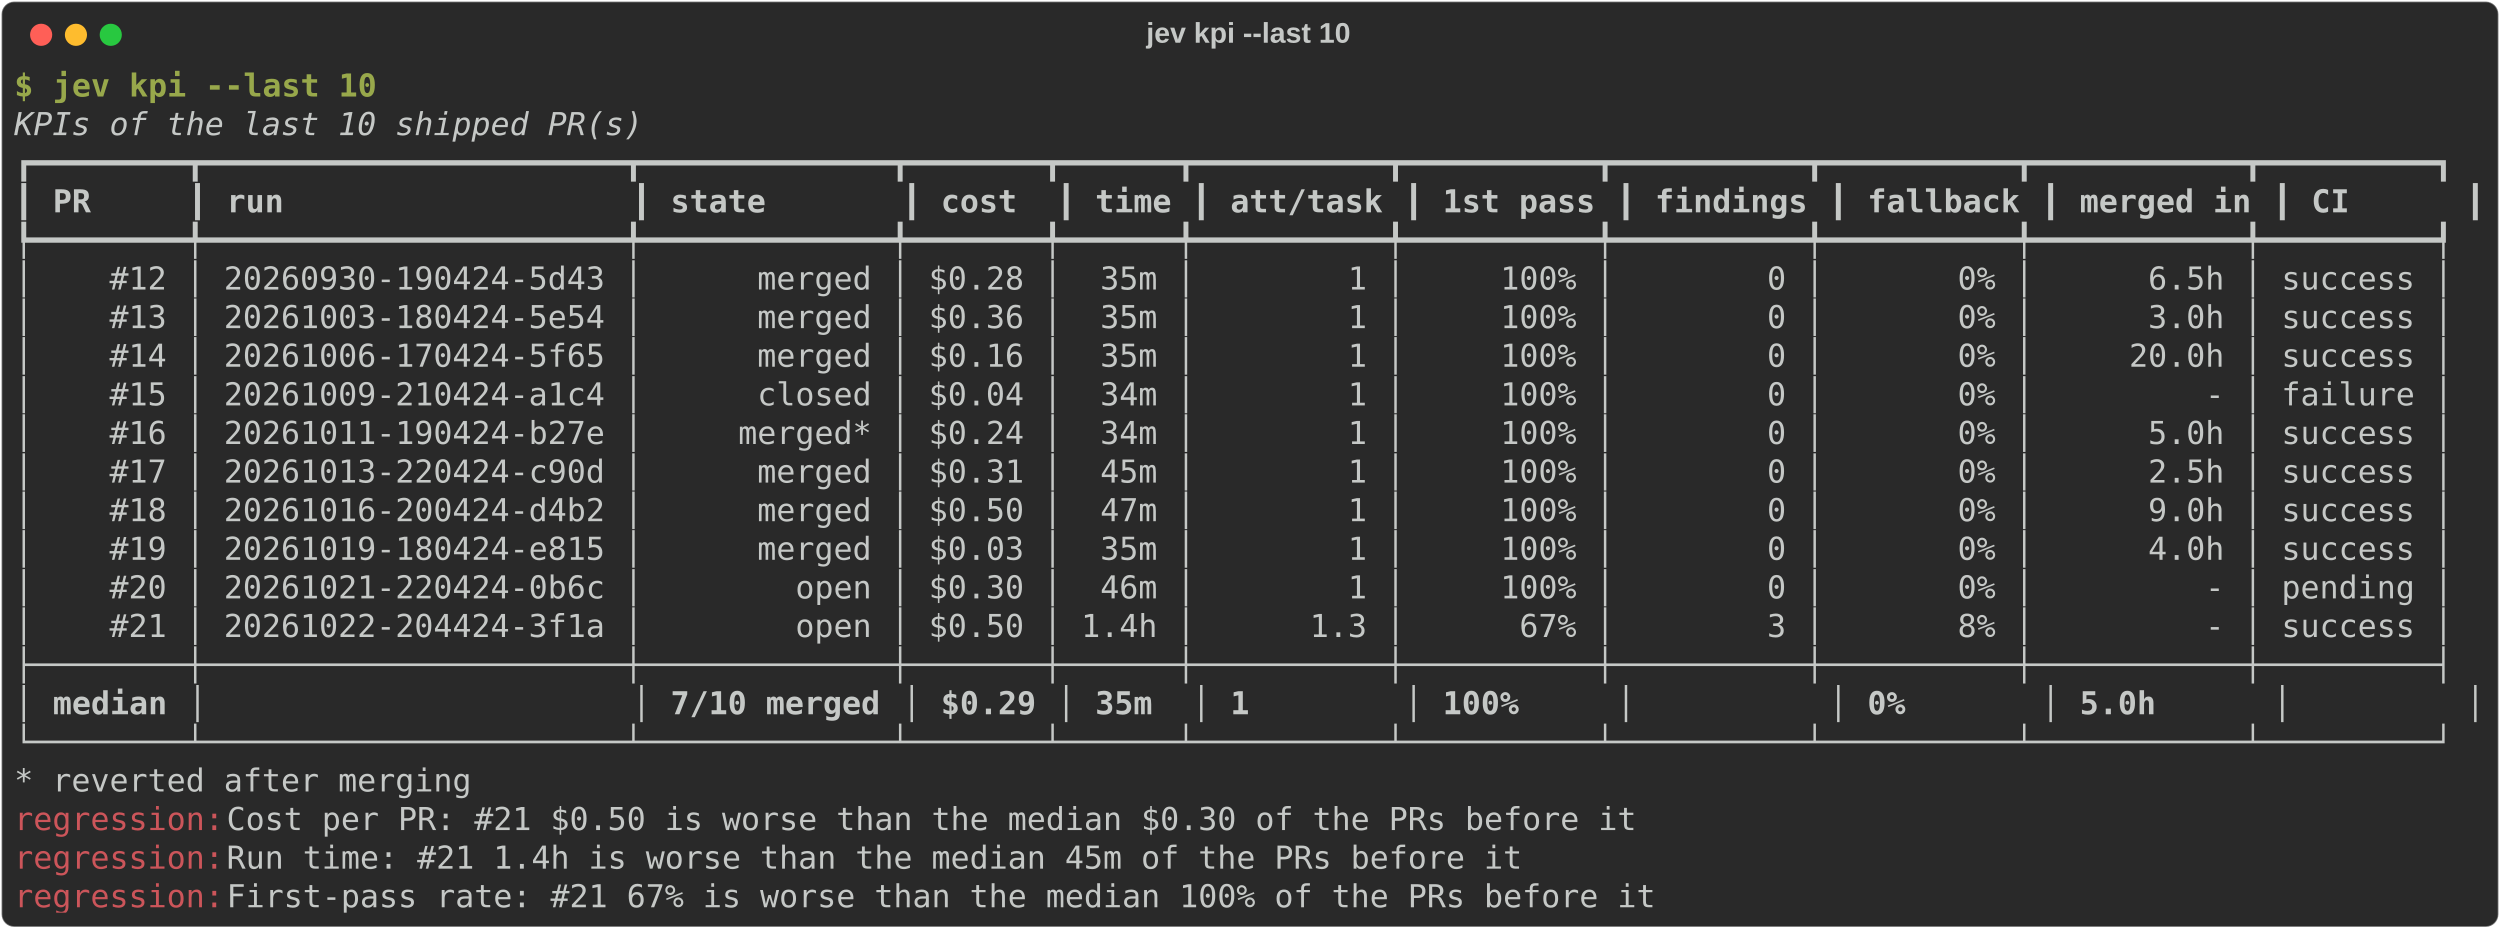
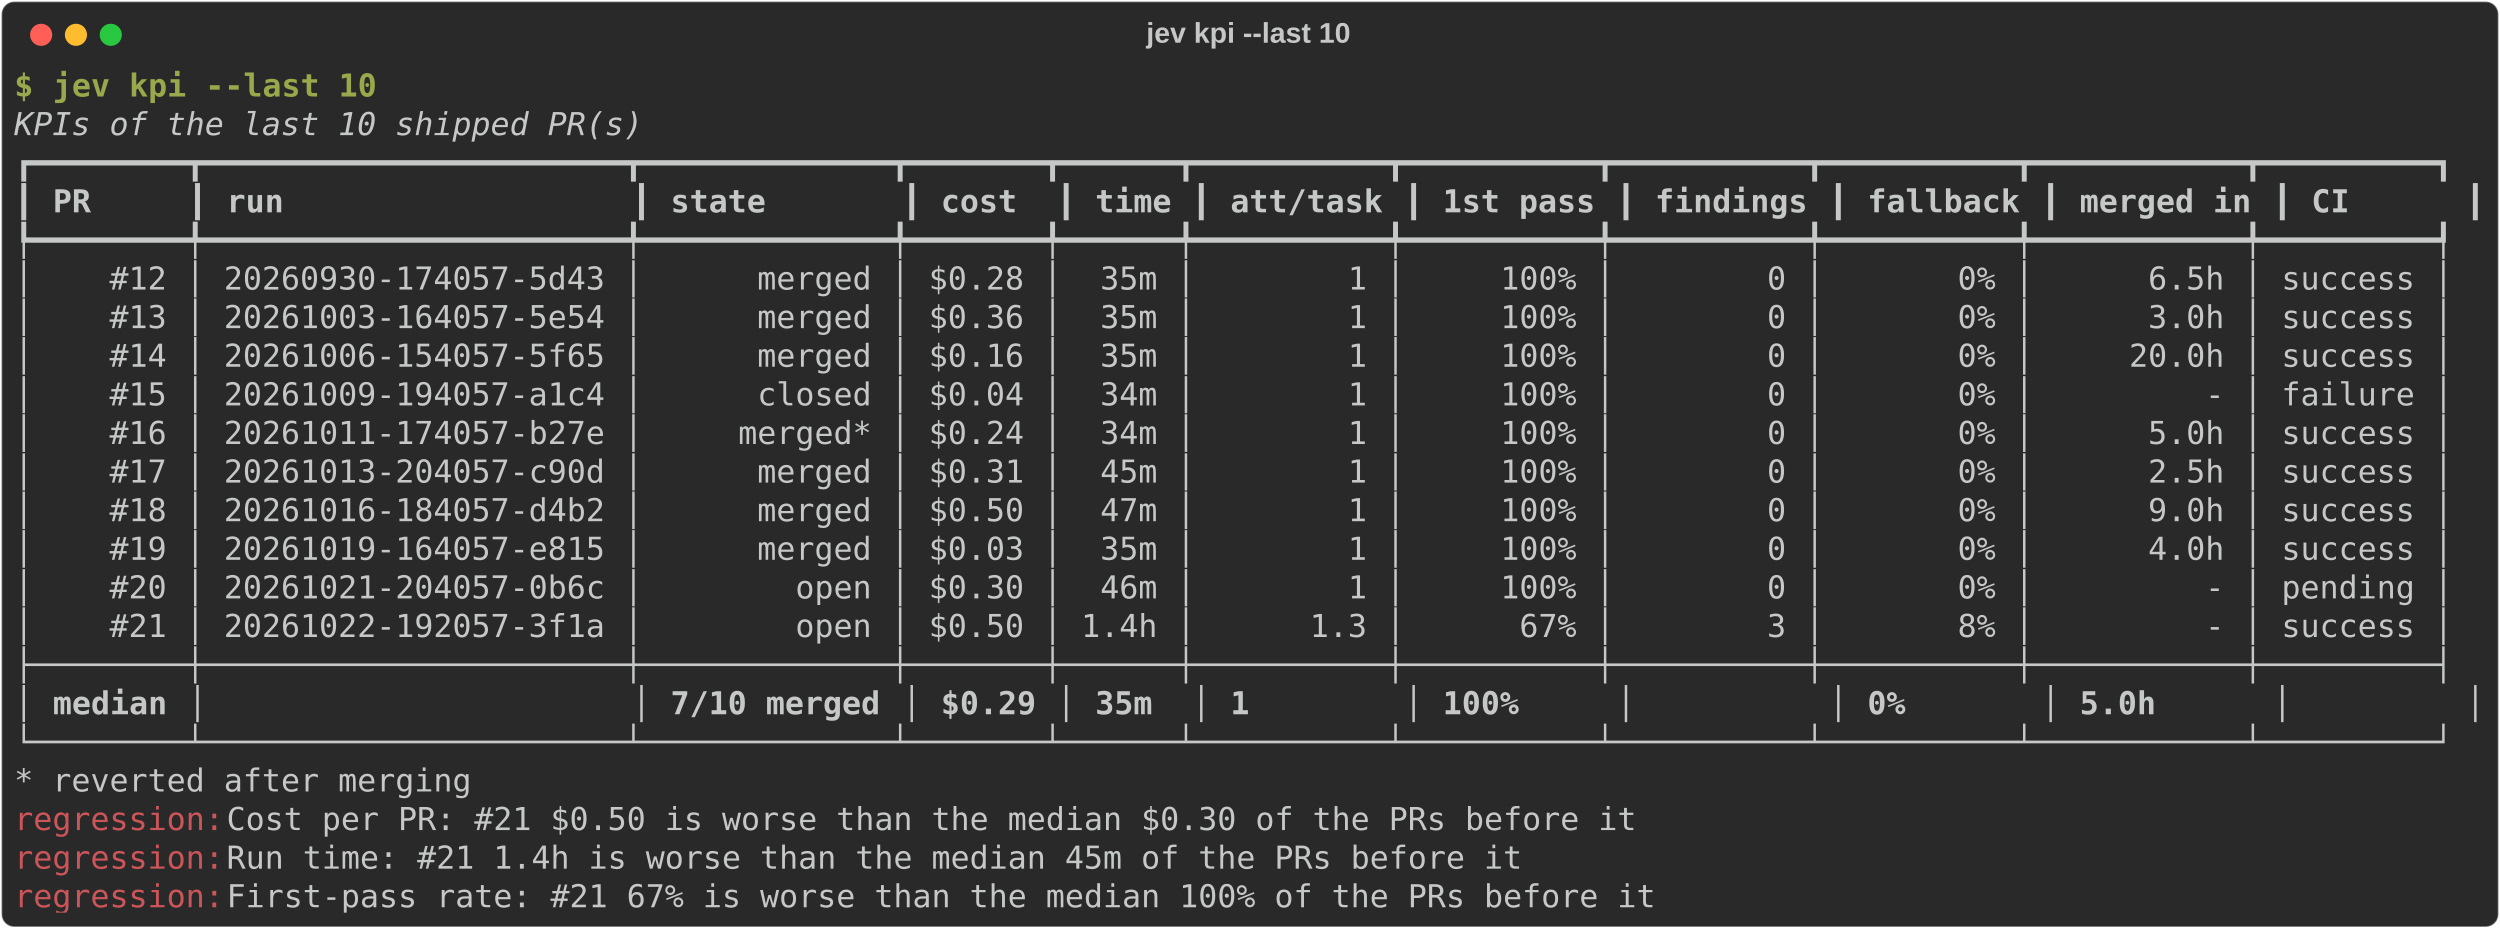
<svg xmlns="http://www.w3.org/2000/svg" class="rich-terminal" viewBox="0 0 1580 586.8">
  <style>

    @font-face {
        font-family: "Fira Code";
        src: local("FiraCode-Regular"),
                url("https://cdnjs.cloudflare.com/ajax/libs/firacode/6.2.0/woff2/FiraCode-Regular.woff2") format("woff2"),
                url("https://cdnjs.cloudflare.com/ajax/libs/firacode/6.2.0/woff/FiraCode-Regular.woff") format("woff");
        font-style: normal;
        font-weight: 400;
    }
    @font-face {
        font-family: "Fira Code";
        src: local("FiraCode-Bold"),
                url("https://cdnjs.cloudflare.com/ajax/libs/firacode/6.2.0/woff2/FiraCode-Bold.woff2") format("woff2"),
                url("https://cdnjs.cloudflare.com/ajax/libs/firacode/6.2.0/woff/FiraCode-Bold.woff") format("woff");
        font-style: bold;
        font-weight: 700;
    }

-     .terminal-2838319310-matrix {
+     .terminal-4098838796-matrix {
        font-family: Fira Code, monospace;
        font-size: 20px;
        line-height: 24.4px;
        font-variant-east-asian: full-width;
    }

-     .terminal-2838319310-title {
+     .terminal-4098838796-title {
        font-size: 18px;
        font-weight: bold;
        font-family: arial;
    }

-     .terminal-2838319310-r1 { fill: #98a84b;font-weight: bold }
- .terminal-2838319310-r2 { fill: #c5c8c6 }
- .terminal-2838319310-r3 { fill: #c5c8c6;font-style: italic; }
- .terminal-2838319310-r4 { fill: #c5c8c6;font-weight: bold }
- .terminal-2838319310-r5 { fill: #cc555a }
+     .terminal-4098838796-r1 { fill: #98a84b;font-weight: bold }
+ .terminal-4098838796-r2 { fill: #c5c8c6 }
+ .terminal-4098838796-r3 { fill: #c5c8c6;font-style: italic; }
+ .terminal-4098838796-r4 { fill: #c5c8c6;font-weight: bold }
+ .terminal-4098838796-r5 { fill: #cc555a }
    </style>
  <defs>
-     <clipPath id="terminal-2838319310-clip-terminal">
+     <clipPath id="terminal-4098838796-clip-terminal">
      <rect x="0" y="0" width="1560.6" height="535.8" />
    </clipPath>
-     <clipPath id="terminal-2838319310-line-0">
+     <clipPath id="terminal-4098838796-line-0">
      <rect x="0" y="1.5" width="1561.6" height="24.65" />
    </clipPath>
-     <clipPath id="terminal-2838319310-line-1">
+     <clipPath id="terminal-4098838796-line-1">
      <rect x="0" y="25.9" width="1561.6" height="24.65" />
    </clipPath>
-     <clipPath id="terminal-2838319310-line-2">
+     <clipPath id="terminal-4098838796-line-2">
      <rect x="0" y="50.3" width="1561.6" height="24.65" />
    </clipPath>
-     <clipPath id="terminal-2838319310-line-3">
+     <clipPath id="terminal-4098838796-line-3">
      <rect x="0" y="74.7" width="1561.6" height="24.65" />
    </clipPath>
-     <clipPath id="terminal-2838319310-line-4">
+     <clipPath id="terminal-4098838796-line-4">
      <rect x="0" y="99.1" width="1561.6" height="24.65" />
    </clipPath>
-     <clipPath id="terminal-2838319310-line-5">
+     <clipPath id="terminal-4098838796-line-5">
      <rect x="0" y="123.5" width="1561.6" height="24.65" />
    </clipPath>
-     <clipPath id="terminal-2838319310-line-6">
+     <clipPath id="terminal-4098838796-line-6">
      <rect x="0" y="147.9" width="1561.6" height="24.65" />
    </clipPath>
-     <clipPath id="terminal-2838319310-line-7">
+     <clipPath id="terminal-4098838796-line-7">
      <rect x="0" y="172.3" width="1561.6" height="24.65" />
    </clipPath>
-     <clipPath id="terminal-2838319310-line-8">
+     <clipPath id="terminal-4098838796-line-8">
      <rect x="0" y="196.7" width="1561.6" height="24.65" />
    </clipPath>
-     <clipPath id="terminal-2838319310-line-9">
+     <clipPath id="terminal-4098838796-line-9">
      <rect x="0" y="221.1" width="1561.6" height="24.65" />
    </clipPath>
-     <clipPath id="terminal-2838319310-line-10">
+     <clipPath id="terminal-4098838796-line-10">
      <rect x="0" y="245.5" width="1561.6" height="24.65" />
    </clipPath>
-     <clipPath id="terminal-2838319310-line-11">
+     <clipPath id="terminal-4098838796-line-11">
      <rect x="0" y="269.9" width="1561.6" height="24.65" />
    </clipPath>
-     <clipPath id="terminal-2838319310-line-12">
+     <clipPath id="terminal-4098838796-line-12">
      <rect x="0" y="294.3" width="1561.6" height="24.65" />
    </clipPath>
-     <clipPath id="terminal-2838319310-line-13">
+     <clipPath id="terminal-4098838796-line-13">
      <rect x="0" y="318.7" width="1561.6" height="24.65" />
    </clipPath>
-     <clipPath id="terminal-2838319310-line-14">
+     <clipPath id="terminal-4098838796-line-14">
      <rect x="0" y="343.1" width="1561.6" height="24.65" />
    </clipPath>
-     <clipPath id="terminal-2838319310-line-15">
+     <clipPath id="terminal-4098838796-line-15">
      <rect x="0" y="367.5" width="1561.6" height="24.65" />
    </clipPath>
-     <clipPath id="terminal-2838319310-line-16">
+     <clipPath id="terminal-4098838796-line-16">
      <rect x="0" y="391.9" width="1561.6" height="24.65" />
    </clipPath>
-     <clipPath id="terminal-2838319310-line-17">
+     <clipPath id="terminal-4098838796-line-17">
      <rect x="0" y="416.3" width="1561.6" height="24.65" />
    </clipPath>
-     <clipPath id="terminal-2838319310-line-18">
+     <clipPath id="terminal-4098838796-line-18">
      <rect x="0" y="440.7" width="1561.6" height="24.65" />
    </clipPath>
-     <clipPath id="terminal-2838319310-line-19">
+     <clipPath id="terminal-4098838796-line-19">
      <rect x="0" y="465.1" width="1561.6" height="24.65" />
    </clipPath>
-     <clipPath id="terminal-2838319310-line-20">
+     <clipPath id="terminal-4098838796-line-20">
      <rect x="0" y="489.5" width="1561.6" height="24.65" />
    </clipPath>
  </defs>
  <rect fill="#292929" stroke="rgba(255,255,255,0.35)" stroke-width="1" x="1" y="1" width="1578" height="584.8" rx="8" />
-   <text class="terminal-2838319310-title" fill="#c5c8c6" text-anchor="middle" x="789" y="27">jev kpi --last 10</text>
+   <text class="terminal-4098838796-title" fill="#c5c8c6" text-anchor="middle" x="789" y="27">jev kpi --last 10</text>
  <g transform="translate(26,22)">
    <circle cx="0" cy="0" r="7" fill="#ff5f57" />
    <circle cx="22" cy="0" r="7" fill="#febc2e" />
    <circle cx="44" cy="0" r="7" fill="#28c840" />
  </g>
-   <g transform="translate(9, 41)" clip-path="url(#terminal-2838319310-clip-terminal)">
-     <g class="terminal-2838319310-matrix">
-       <text class="terminal-2838319310-r1" x="0" y="20" textLength="24.4" clip-path="url(#terminal-2838319310-line-0)">$ </text>
-       <text class="terminal-2838319310-r1" x="24.4" y="20" textLength="207.4" clip-path="url(#terminal-2838319310-line-0)">jev kpi --last 10</text>
-       <text class="terminal-2838319310-r2" x="1561.6" y="20" textLength="12.2" clip-path="url(#terminal-2838319310-line-0)">
- </text>
-       <text class="terminal-2838319310-r3" x="0" y="44.4" textLength="1561.6" clip-path="url(#terminal-2838319310-line-1)">                                               KPIs of the last 10 shipped PR(s)                                                </text>
-       <text class="terminal-2838319310-r2" x="1561.6" y="44.4" textLength="12.2" clip-path="url(#terminal-2838319310-line-1)">
- </text>
-       <text class="terminal-2838319310-r2" x="0" y="68.8" textLength="1561.6" clip-path="url(#terminal-2838319310-line-2)">┏━━━━━━━━┳━━━━━━━━━━━━━━━━━━━━━━┳━━━━━━━━━━━━━┳━━━━━━━┳━━━━━━┳━━━━━━━━━━┳━━━━━━━━━━┳━━━━━━━━━━┳━━━━━━━━━━┳━━━━━━━━━━━┳━━━━━━━━━┓</text>
-       <text class="terminal-2838319310-r2" x="1561.6" y="68.8" textLength="12.2" clip-path="url(#terminal-2838319310-line-2)">
- </text>
-       <text class="terminal-2838319310-r2" x="0" y="93.2" textLength="12.2" clip-path="url(#terminal-2838319310-line-3)">┃</text>
-       <text class="terminal-2838319310-r4" x="24.4" y="93.2" textLength="73.2" clip-path="url(#terminal-2838319310-line-3)">    PR</text>
-       <text class="terminal-2838319310-r2" x="109.8" y="93.2" textLength="12.2" clip-path="url(#terminal-2838319310-line-3)">┃</text>
-       <text class="terminal-2838319310-r4" x="134.2" y="93.2" textLength="244" clip-path="url(#terminal-2838319310-line-3)">run                 </text>
-       <text class="terminal-2838319310-r2" x="390.4" y="93.2" textLength="12.2" clip-path="url(#terminal-2838319310-line-3)">┃</text>
-       <text class="terminal-2838319310-r4" x="414.8" y="93.2" textLength="134.2" clip-path="url(#terminal-2838319310-line-3)">      state</text>
-       <text class="terminal-2838319310-r2" x="561.2" y="93.2" textLength="12.2" clip-path="url(#terminal-2838319310-line-3)">┃</text>
-       <text class="terminal-2838319310-r4" x="585.6" y="93.2" textLength="61" clip-path="url(#terminal-2838319310-line-3)"> cost</text>
-       <text class="terminal-2838319310-r2" x="658.8" y="93.2" textLength="12.2" clip-path="url(#terminal-2838319310-line-3)">┃</text>
-       <text class="terminal-2838319310-r4" x="683.2" y="93.2" textLength="48.8" clip-path="url(#terminal-2838319310-line-3)">time</text>
-       <text class="terminal-2838319310-r2" x="744.2" y="93.2" textLength="12.2" clip-path="url(#terminal-2838319310-line-3)">┃</text>
-       <text class="terminal-2838319310-r4" x="768.6" y="93.2" textLength="97.6" clip-path="url(#terminal-2838319310-line-3)">att/task</text>
-       <text class="terminal-2838319310-r2" x="878.4" y="93.2" textLength="12.2" clip-path="url(#terminal-2838319310-line-3)">┃</text>
-       <text class="terminal-2838319310-r4" x="902.8" y="93.2" textLength="97.6" clip-path="url(#terminal-2838319310-line-3)">1st pass</text>
-       <text class="terminal-2838319310-r2" x="1012.6" y="93.2" textLength="12.2" clip-path="url(#terminal-2838319310-line-3)">┃</text>
-       <text class="terminal-2838319310-r4" x="1037" y="93.2" textLength="97.6" clip-path="url(#terminal-2838319310-line-3)">findings</text>
-       <text class="terminal-2838319310-r2" x="1146.8" y="93.2" textLength="12.2" clip-path="url(#terminal-2838319310-line-3)">┃</text>
-       <text class="terminal-2838319310-r4" x="1171.2" y="93.2" textLength="97.6" clip-path="url(#terminal-2838319310-line-3)">fallback</text>
-       <text class="terminal-2838319310-r2" x="1281" y="93.2" textLength="12.2" clip-path="url(#terminal-2838319310-line-3)">┃</text>
-       <text class="terminal-2838319310-r4" x="1305.4" y="93.2" textLength="109.8" clip-path="url(#terminal-2838319310-line-3)">merged in</text>
-       <text class="terminal-2838319310-r2" x="1427.4" y="93.2" textLength="12.2" clip-path="url(#terminal-2838319310-line-3)">┃</text>
-       <text class="terminal-2838319310-r4" x="1451.8" y="93.2" textLength="85.4" clip-path="url(#terminal-2838319310-line-3)">     CI</text>
-       <text class="terminal-2838319310-r2" x="1549.4" y="93.2" textLength="12.2" clip-path="url(#terminal-2838319310-line-3)">┃</text>
-       <text class="terminal-2838319310-r2" x="1561.6" y="93.2" textLength="12.2" clip-path="url(#terminal-2838319310-line-3)">
- </text>
-       <text class="terminal-2838319310-r2" x="0" y="117.6" textLength="1561.6" clip-path="url(#terminal-2838319310-line-4)">┡━━━━━━━━╇━━━━━━━━━━━━━━━━━━━━━━╇━━━━━━━━━━━━━╇━━━━━━━╇━━━━━━╇━━━━━━━━━━╇━━━━━━━━━━╇━━━━━━━━━━╇━━━━━━━━━━╇━━━━━━━━━━━╇━━━━━━━━━┩</text>
-       <text class="terminal-2838319310-r2" x="1561.6" y="117.6" textLength="12.2" clip-path="url(#terminal-2838319310-line-4)">
- </text>
-       <text class="terminal-2838319310-r2" x="0" y="142" textLength="1561.6" clip-path="url(#terminal-2838319310-line-5)">│    #12 │ 20260930-190424-5d43 │      merged │ $0.28 │  35m │        1 │     100% │        0 │       0% │      6.5h │ success │</text>
-       <text class="terminal-2838319310-r2" x="1561.6" y="142" textLength="12.2" clip-path="url(#terminal-2838319310-line-5)">
- </text>
-       <text class="terminal-2838319310-r2" x="0" y="166.4" textLength="1561.6" clip-path="url(#terminal-2838319310-line-6)">│    #13 │ 20261003-180424-5e54 │      merged │ $0.36 │  35m │        1 │     100% │        0 │       0% │      3.0h │ success │</text>
-       <text class="terminal-2838319310-r2" x="1561.6" y="166.4" textLength="12.2" clip-path="url(#terminal-2838319310-line-6)">
- </text>
-       <text class="terminal-2838319310-r2" x="0" y="190.8" textLength="1561.6" clip-path="url(#terminal-2838319310-line-7)">│    #14 │ 20261006-170424-5f65 │      merged │ $0.16 │  35m │        1 │     100% │        0 │       0% │     20.0h │ success │</text>
-       <text class="terminal-2838319310-r2" x="1561.6" y="190.8" textLength="12.2" clip-path="url(#terminal-2838319310-line-7)">
- </text>
-       <text class="terminal-2838319310-r2" x="0" y="215.2" textLength="1561.6" clip-path="url(#terminal-2838319310-line-8)">│    #15 │ 20261009-210424-a1c4 │      closed │ $0.04 │  34m │        1 │     100% │        0 │       0% │         - │ failure │</text>
-       <text class="terminal-2838319310-r2" x="1561.6" y="215.2" textLength="12.2" clip-path="url(#terminal-2838319310-line-8)">
- </text>
-       <text class="terminal-2838319310-r2" x="0" y="239.6" textLength="1561.6" clip-path="url(#terminal-2838319310-line-9)">│    #16 │ 20261011-190424-b27e │     merged* │ $0.24 │  34m │        1 │     100% │        0 │       0% │      5.0h │ success │</text>
-       <text class="terminal-2838319310-r2" x="1561.6" y="239.6" textLength="12.2" clip-path="url(#terminal-2838319310-line-9)">
- </text>
-       <text class="terminal-2838319310-r2" x="0" y="264" textLength="1561.6" clip-path="url(#terminal-2838319310-line-10)">│    #17 │ 20261013-220424-c90d │      merged │ $0.31 │  45m │        1 │     100% │        0 │       0% │      2.5h │ success │</text>
-       <text class="terminal-2838319310-r2" x="1561.6" y="264" textLength="12.2" clip-path="url(#terminal-2838319310-line-10)">
- </text>
-       <text class="terminal-2838319310-r2" x="0" y="288.4" textLength="1561.6" clip-path="url(#terminal-2838319310-line-11)">│    #18 │ 20261016-200424-d4b2 │      merged │ $0.50 │  47m │        1 │     100% │        0 │       0% │      9.0h │ success │</text>
-       <text class="terminal-2838319310-r2" x="1561.6" y="288.4" textLength="12.2" clip-path="url(#terminal-2838319310-line-11)">
- </text>
-       <text class="terminal-2838319310-r2" x="0" y="312.8" textLength="1561.6" clip-path="url(#terminal-2838319310-line-12)">│    #19 │ 20261019-180424-e815 │      merged │ $0.03 │  35m │        1 │     100% │        0 │       0% │      4.0h │ success │</text>
-       <text class="terminal-2838319310-r2" x="1561.6" y="312.8" textLength="12.2" clip-path="url(#terminal-2838319310-line-12)">
- </text>
-       <text class="terminal-2838319310-r2" x="0" y="337.2" textLength="1561.6" clip-path="url(#terminal-2838319310-line-13)">│    #20 │ 20261021-220424-0b6c │        open │ $0.30 │  46m │        1 │     100% │        0 │       0% │         - │ pending │</text>
-       <text class="terminal-2838319310-r2" x="1561.6" y="337.2" textLength="12.2" clip-path="url(#terminal-2838319310-line-13)">
- </text>
-       <text class="terminal-2838319310-r2" x="0" y="361.6" textLength="1561.6" clip-path="url(#terminal-2838319310-line-14)">│    #21 │ 20261022-204424-3f1a │        open │ $0.50 │ 1.4h │      1.3 │      67% │        3 │       8% │         - │ success │</text>
-       <text class="terminal-2838319310-r2" x="1561.6" y="361.6" textLength="12.2" clip-path="url(#terminal-2838319310-line-14)">
- </text>
-       <text class="terminal-2838319310-r2" x="0" y="386" textLength="1561.6" clip-path="url(#terminal-2838319310-line-15)">├────────┼──────────────────────┼─────────────┼───────┼──────┼──────────┼──────────┼──────────┼──────────┼───────────┼─────────┤</text>
-       <text class="terminal-2838319310-r2" x="1561.6" y="386" textLength="12.2" clip-path="url(#terminal-2838319310-line-15)">
- </text>
-       <text class="terminal-2838319310-r2" x="0" y="410.4" textLength="12.2" clip-path="url(#terminal-2838319310-line-16)">│</text>
-       <text class="terminal-2838319310-r4" x="24.4" y="410.4" textLength="73.2" clip-path="url(#terminal-2838319310-line-16)">median</text>
-       <text class="terminal-2838319310-r2" x="109.8" y="410.4" textLength="12.2" clip-path="url(#terminal-2838319310-line-16)">│</text>
-       <text class="terminal-2838319310-r2" x="390.4" y="410.4" textLength="12.2" clip-path="url(#terminal-2838319310-line-16)">│</text>
-       <text class="terminal-2838319310-r4" x="414.8" y="410.4" textLength="134.2" clip-path="url(#terminal-2838319310-line-16)">7/10 merged</text>
-       <text class="terminal-2838319310-r2" x="561.2" y="410.4" textLength="12.2" clip-path="url(#terminal-2838319310-line-16)">│</text>
-       <text class="terminal-2838319310-r4" x="585.6" y="410.4" textLength="61" clip-path="url(#terminal-2838319310-line-16)">$0.29</text>
-       <text class="terminal-2838319310-r2" x="658.8" y="410.4" textLength="12.2" clip-path="url(#terminal-2838319310-line-16)">│</text>
-       <text class="terminal-2838319310-r4" x="683.2" y="410.4" textLength="48.8" clip-path="url(#terminal-2838319310-line-16)"> 35m</text>
-       <text class="terminal-2838319310-r2" x="744.2" y="410.4" textLength="12.2" clip-path="url(#terminal-2838319310-line-16)">│</text>
-       <text class="terminal-2838319310-r4" x="768.6" y="410.4" textLength="97.6" clip-path="url(#terminal-2838319310-line-16)">       1</text>
-       <text class="terminal-2838319310-r2" x="878.4" y="410.4" textLength="12.2" clip-path="url(#terminal-2838319310-line-16)">│</text>
-       <text class="terminal-2838319310-r4" x="902.8" y="410.4" textLength="97.6" clip-path="url(#terminal-2838319310-line-16)">    100%</text>
-       <text class="terminal-2838319310-r2" x="1012.6" y="410.4" textLength="12.2" clip-path="url(#terminal-2838319310-line-16)">│</text>
-       <text class="terminal-2838319310-r2" x="1146.8" y="410.4" textLength="12.2" clip-path="url(#terminal-2838319310-line-16)">│</text>
-       <text class="terminal-2838319310-r4" x="1171.2" y="410.4" textLength="97.6" clip-path="url(#terminal-2838319310-line-16)">      0%</text>
-       <text class="terminal-2838319310-r2" x="1281" y="410.4" textLength="12.2" clip-path="url(#terminal-2838319310-line-16)">│</text>
-       <text class="terminal-2838319310-r4" x="1305.4" y="410.4" textLength="109.8" clip-path="url(#terminal-2838319310-line-16)">     5.0h</text>
-       <text class="terminal-2838319310-r2" x="1427.4" y="410.4" textLength="12.2" clip-path="url(#terminal-2838319310-line-16)">│</text>
-       <text class="terminal-2838319310-r2" x="1549.4" y="410.4" textLength="12.2" clip-path="url(#terminal-2838319310-line-16)">│</text>
-       <text class="terminal-2838319310-r2" x="1561.6" y="410.4" textLength="12.2" clip-path="url(#terminal-2838319310-line-16)">
- </text>
-       <text class="terminal-2838319310-r2" x="0" y="434.8" textLength="1561.6" clip-path="url(#terminal-2838319310-line-17)">└────────┴──────────────────────┴─────────────┴───────┴──────┴──────────┴──────────┴──────────┴──────────┴───────────┴─────────┘</text>
-       <text class="terminal-2838319310-r2" x="1561.6" y="434.8" textLength="12.2" clip-path="url(#terminal-2838319310-line-17)">
- </text>
-       <text class="terminal-2838319310-r2" x="0" y="459.2" textLength="292.8" clip-path="url(#terminal-2838319310-line-18)">* reverted after merging</text>
-       <text class="terminal-2838319310-r2" x="1561.6" y="459.2" textLength="12.2" clip-path="url(#terminal-2838319310-line-18)">
- </text>
-       <text class="terminal-2838319310-r5" x="0" y="483.6" textLength="134.2" clip-path="url(#terminal-2838319310-line-19)">regression:</text>
-       <text class="terminal-2838319310-r2" x="134.2" y="483.6" textLength="915" clip-path="url(#terminal-2838319310-line-19)"> Cost per PR: #21 $0.50 is worse than the median $0.30 of the PRs before it</text>
-       <text class="terminal-2838319310-r2" x="1561.6" y="483.6" textLength="12.2" clip-path="url(#terminal-2838319310-line-19)">
- </text>
-       <text class="terminal-2838319310-r5" x="0" y="508" textLength="134.2" clip-path="url(#terminal-2838319310-line-20)">regression:</text>
-       <text class="terminal-2838319310-r2" x="134.2" y="508" textLength="841.8" clip-path="url(#terminal-2838319310-line-20)"> Run time: #21 1.4h is worse than the median 45m of the PRs before it</text>
-       <text class="terminal-2838319310-r2" x="1561.6" y="508" textLength="12.2" clip-path="url(#terminal-2838319310-line-20)">
- </text>
-       <text class="terminal-2838319310-r5" x="0" y="532.4" textLength="134.2" clip-path="url(#terminal-2838319310-line-21)">regression:</text>
-       <text class="terminal-2838319310-r2" x="134.2" y="532.4" textLength="927.2" clip-path="url(#terminal-2838319310-line-21)"> First-pass rate: #21 67% is worse than the median 100% of the PRs before it</text>
-       <text class="terminal-2838319310-r2" x="1561.6" y="532.4" textLength="12.2" clip-path="url(#terminal-2838319310-line-21)">
+   <g transform="translate(9, 41)" clip-path="url(#terminal-4098838796-clip-terminal)">
+     <g class="terminal-4098838796-matrix">
+       <text class="terminal-4098838796-r1" x="0" y="20" textLength="24.4" clip-path="url(#terminal-4098838796-line-0)">$ </text>
+       <text class="terminal-4098838796-r1" x="24.4" y="20" textLength="207.4" clip-path="url(#terminal-4098838796-line-0)">jev kpi --last 10</text>
+       <text class="terminal-4098838796-r2" x="1561.6" y="20" textLength="12.2" clip-path="url(#terminal-4098838796-line-0)">
+ </text>
+       <text class="terminal-4098838796-r3" x="0" y="44.4" textLength="1561.6" clip-path="url(#terminal-4098838796-line-1)">                                               KPIs of the last 10 shipped PR(s)                                                </text>
+       <text class="terminal-4098838796-r2" x="1561.6" y="44.4" textLength="12.2" clip-path="url(#terminal-4098838796-line-1)">
+ </text>
+       <text class="terminal-4098838796-r2" x="0" y="68.8" textLength="1561.6" clip-path="url(#terminal-4098838796-line-2)">┏━━━━━━━━┳━━━━━━━━━━━━━━━━━━━━━━┳━━━━━━━━━━━━━┳━━━━━━━┳━━━━━━┳━━━━━━━━━━┳━━━━━━━━━━┳━━━━━━━━━━┳━━━━━━━━━━┳━━━━━━━━━━━┳━━━━━━━━━┓</text>
+       <text class="terminal-4098838796-r2" x="1561.6" y="68.8" textLength="12.2" clip-path="url(#terminal-4098838796-line-2)">
+ </text>
+       <text class="terminal-4098838796-r2" x="0" y="93.2" textLength="12.2" clip-path="url(#terminal-4098838796-line-3)">┃</text>
+       <text class="terminal-4098838796-r4" x="24.4" y="93.2" textLength="73.2" clip-path="url(#terminal-4098838796-line-3)">    PR</text>
+       <text class="terminal-4098838796-r2" x="109.8" y="93.2" textLength="12.2" clip-path="url(#terminal-4098838796-line-3)">┃</text>
+       <text class="terminal-4098838796-r4" x="134.2" y="93.2" textLength="244" clip-path="url(#terminal-4098838796-line-3)">run                 </text>
+       <text class="terminal-4098838796-r2" x="390.4" y="93.2" textLength="12.2" clip-path="url(#terminal-4098838796-line-3)">┃</text>
+       <text class="terminal-4098838796-r4" x="414.8" y="93.2" textLength="134.2" clip-path="url(#terminal-4098838796-line-3)">      state</text>
+       <text class="terminal-4098838796-r2" x="561.2" y="93.2" textLength="12.2" clip-path="url(#terminal-4098838796-line-3)">┃</text>
+       <text class="terminal-4098838796-r4" x="585.6" y="93.2" textLength="61" clip-path="url(#terminal-4098838796-line-3)"> cost</text>
+       <text class="terminal-4098838796-r2" x="658.8" y="93.2" textLength="12.2" clip-path="url(#terminal-4098838796-line-3)">┃</text>
+       <text class="terminal-4098838796-r4" x="683.2" y="93.2" textLength="48.8" clip-path="url(#terminal-4098838796-line-3)">time</text>
+       <text class="terminal-4098838796-r2" x="744.2" y="93.2" textLength="12.2" clip-path="url(#terminal-4098838796-line-3)">┃</text>
+       <text class="terminal-4098838796-r4" x="768.6" y="93.2" textLength="97.6" clip-path="url(#terminal-4098838796-line-3)">att/task</text>
+       <text class="terminal-4098838796-r2" x="878.4" y="93.2" textLength="12.2" clip-path="url(#terminal-4098838796-line-3)">┃</text>
+       <text class="terminal-4098838796-r4" x="902.8" y="93.2" textLength="97.6" clip-path="url(#terminal-4098838796-line-3)">1st pass</text>
+       <text class="terminal-4098838796-r2" x="1012.6" y="93.2" textLength="12.2" clip-path="url(#terminal-4098838796-line-3)">┃</text>
+       <text class="terminal-4098838796-r4" x="1037" y="93.2" textLength="97.6" clip-path="url(#terminal-4098838796-line-3)">findings</text>
+       <text class="terminal-4098838796-r2" x="1146.8" y="93.2" textLength="12.2" clip-path="url(#terminal-4098838796-line-3)">┃</text>
+       <text class="terminal-4098838796-r4" x="1171.2" y="93.2" textLength="97.6" clip-path="url(#terminal-4098838796-line-3)">fallback</text>
+       <text class="terminal-4098838796-r2" x="1281" y="93.2" textLength="12.2" clip-path="url(#terminal-4098838796-line-3)">┃</text>
+       <text class="terminal-4098838796-r4" x="1305.4" y="93.2" textLength="109.8" clip-path="url(#terminal-4098838796-line-3)">merged in</text>
+       <text class="terminal-4098838796-r2" x="1427.4" y="93.2" textLength="12.2" clip-path="url(#terminal-4098838796-line-3)">┃</text>
+       <text class="terminal-4098838796-r4" x="1451.8" y="93.2" textLength="85.4" clip-path="url(#terminal-4098838796-line-3)">     CI</text>
+       <text class="terminal-4098838796-r2" x="1549.4" y="93.2" textLength="12.2" clip-path="url(#terminal-4098838796-line-3)">┃</text>
+       <text class="terminal-4098838796-r2" x="1561.6" y="93.2" textLength="12.2" clip-path="url(#terminal-4098838796-line-3)">
+ </text>
+       <text class="terminal-4098838796-r2" x="0" y="117.6" textLength="1561.6" clip-path="url(#terminal-4098838796-line-4)">┡━━━━━━━━╇━━━━━━━━━━━━━━━━━━━━━━╇━━━━━━━━━━━━━╇━━━━━━━╇━━━━━━╇━━━━━━━━━━╇━━━━━━━━━━╇━━━━━━━━━━╇━━━━━━━━━━╇━━━━━━━━━━━╇━━━━━━━━━┩</text>
+       <text class="terminal-4098838796-r2" x="1561.6" y="117.6" textLength="12.2" clip-path="url(#terminal-4098838796-line-4)">
+ </text>
+       <text class="terminal-4098838796-r2" x="0" y="142" textLength="1561.6" clip-path="url(#terminal-4098838796-line-5)">│    #12 │ 20260930-174057-5d43 │      merged │ $0.28 │  35m │        1 │     100% │        0 │       0% │      6.5h │ success │</text>
+       <text class="terminal-4098838796-r2" x="1561.6" y="142" textLength="12.2" clip-path="url(#terminal-4098838796-line-5)">
+ </text>
+       <text class="terminal-4098838796-r2" x="0" y="166.4" textLength="1561.6" clip-path="url(#terminal-4098838796-line-6)">│    #13 │ 20261003-164057-5e54 │      merged │ $0.36 │  35m │        1 │     100% │        0 │       0% │      3.0h │ success │</text>
+       <text class="terminal-4098838796-r2" x="1561.6" y="166.4" textLength="12.2" clip-path="url(#terminal-4098838796-line-6)">
+ </text>
+       <text class="terminal-4098838796-r2" x="0" y="190.8" textLength="1561.6" clip-path="url(#terminal-4098838796-line-7)">│    #14 │ 20261006-154057-5f65 │      merged │ $0.16 │  35m │        1 │     100% │        0 │       0% │     20.0h │ success │</text>
+       <text class="terminal-4098838796-r2" x="1561.6" y="190.8" textLength="12.2" clip-path="url(#terminal-4098838796-line-7)">
+ </text>
+       <text class="terminal-4098838796-r2" x="0" y="215.2" textLength="1561.6" clip-path="url(#terminal-4098838796-line-8)">│    #15 │ 20261009-194057-a1c4 │      closed │ $0.04 │  34m │        1 │     100% │        0 │       0% │         - │ failure │</text>
+       <text class="terminal-4098838796-r2" x="1561.6" y="215.2" textLength="12.2" clip-path="url(#terminal-4098838796-line-8)">
+ </text>
+       <text class="terminal-4098838796-r2" x="0" y="239.6" textLength="1561.6" clip-path="url(#terminal-4098838796-line-9)">│    #16 │ 20261011-174057-b27e │     merged* │ $0.24 │  34m │        1 │     100% │        0 │       0% │      5.0h │ success │</text>
+       <text class="terminal-4098838796-r2" x="1561.6" y="239.6" textLength="12.2" clip-path="url(#terminal-4098838796-line-9)">
+ </text>
+       <text class="terminal-4098838796-r2" x="0" y="264" textLength="1561.6" clip-path="url(#terminal-4098838796-line-10)">│    #17 │ 20261013-204057-c90d │      merged │ $0.31 │  45m │        1 │     100% │        0 │       0% │      2.5h │ success │</text>
+       <text class="terminal-4098838796-r2" x="1561.6" y="264" textLength="12.2" clip-path="url(#terminal-4098838796-line-10)">
+ </text>
+       <text class="terminal-4098838796-r2" x="0" y="288.4" textLength="1561.6" clip-path="url(#terminal-4098838796-line-11)">│    #18 │ 20261016-184057-d4b2 │      merged │ $0.50 │  47m │        1 │     100% │        0 │       0% │      9.0h │ success │</text>
+       <text class="terminal-4098838796-r2" x="1561.6" y="288.4" textLength="12.2" clip-path="url(#terminal-4098838796-line-11)">
+ </text>
+       <text class="terminal-4098838796-r2" x="0" y="312.8" textLength="1561.6" clip-path="url(#terminal-4098838796-line-12)">│    #19 │ 20261019-164057-e815 │      merged │ $0.03 │  35m │        1 │     100% │        0 │       0% │      4.0h │ success │</text>
+       <text class="terminal-4098838796-r2" x="1561.6" y="312.8" textLength="12.2" clip-path="url(#terminal-4098838796-line-12)">
+ </text>
+       <text class="terminal-4098838796-r2" x="0" y="337.2" textLength="1561.6" clip-path="url(#terminal-4098838796-line-13)">│    #20 │ 20261021-204057-0b6c │        open │ $0.30 │  46m │        1 │     100% │        0 │       0% │         - │ pending │</text>
+       <text class="terminal-4098838796-r2" x="1561.6" y="337.2" textLength="12.2" clip-path="url(#terminal-4098838796-line-13)">
+ </text>
+       <text class="terminal-4098838796-r2" x="0" y="361.6" textLength="1561.6" clip-path="url(#terminal-4098838796-line-14)">│    #21 │ 20261022-192057-3f1a │        open │ $0.50 │ 1.4h │      1.3 │      67% │        3 │       8% │         - │ success │</text>
+       <text class="terminal-4098838796-r2" x="1561.6" y="361.6" textLength="12.2" clip-path="url(#terminal-4098838796-line-14)">
+ </text>
+       <text class="terminal-4098838796-r2" x="0" y="386" textLength="1561.6" clip-path="url(#terminal-4098838796-line-15)">├────────┼──────────────────────┼─────────────┼───────┼──────┼──────────┼──────────┼──────────┼──────────┼───────────┼─────────┤</text>
+       <text class="terminal-4098838796-r2" x="1561.6" y="386" textLength="12.2" clip-path="url(#terminal-4098838796-line-15)">
+ </text>
+       <text class="terminal-4098838796-r2" x="0" y="410.4" textLength="12.2" clip-path="url(#terminal-4098838796-line-16)">│</text>
+       <text class="terminal-4098838796-r4" x="24.4" y="410.4" textLength="73.2" clip-path="url(#terminal-4098838796-line-16)">median</text>
+       <text class="terminal-4098838796-r2" x="109.8" y="410.4" textLength="12.2" clip-path="url(#terminal-4098838796-line-16)">│</text>
+       <text class="terminal-4098838796-r2" x="390.4" y="410.4" textLength="12.2" clip-path="url(#terminal-4098838796-line-16)">│</text>
+       <text class="terminal-4098838796-r4" x="414.8" y="410.4" textLength="134.2" clip-path="url(#terminal-4098838796-line-16)">7/10 merged</text>
+       <text class="terminal-4098838796-r2" x="561.2" y="410.4" textLength="12.2" clip-path="url(#terminal-4098838796-line-16)">│</text>
+       <text class="terminal-4098838796-r4" x="585.6" y="410.4" textLength="61" clip-path="url(#terminal-4098838796-line-16)">$0.29</text>
+       <text class="terminal-4098838796-r2" x="658.8" y="410.4" textLength="12.2" clip-path="url(#terminal-4098838796-line-16)">│</text>
+       <text class="terminal-4098838796-r4" x="683.2" y="410.4" textLength="48.8" clip-path="url(#terminal-4098838796-line-16)"> 35m</text>
+       <text class="terminal-4098838796-r2" x="744.2" y="410.4" textLength="12.2" clip-path="url(#terminal-4098838796-line-16)">│</text>
+       <text class="terminal-4098838796-r4" x="768.6" y="410.4" textLength="97.6" clip-path="url(#terminal-4098838796-line-16)">       1</text>
+       <text class="terminal-4098838796-r2" x="878.4" y="410.4" textLength="12.2" clip-path="url(#terminal-4098838796-line-16)">│</text>
+       <text class="terminal-4098838796-r4" x="902.8" y="410.4" textLength="97.6" clip-path="url(#terminal-4098838796-line-16)">    100%</text>
+       <text class="terminal-4098838796-r2" x="1012.6" y="410.4" textLength="12.2" clip-path="url(#terminal-4098838796-line-16)">│</text>
+       <text class="terminal-4098838796-r2" x="1146.8" y="410.4" textLength="12.2" clip-path="url(#terminal-4098838796-line-16)">│</text>
+       <text class="terminal-4098838796-r4" x="1171.2" y="410.4" textLength="97.6" clip-path="url(#terminal-4098838796-line-16)">      0%</text>
+       <text class="terminal-4098838796-r2" x="1281" y="410.4" textLength="12.2" clip-path="url(#terminal-4098838796-line-16)">│</text>
+       <text class="terminal-4098838796-r4" x="1305.4" y="410.4" textLength="109.8" clip-path="url(#terminal-4098838796-line-16)">     5.0h</text>
+       <text class="terminal-4098838796-r2" x="1427.4" y="410.4" textLength="12.2" clip-path="url(#terminal-4098838796-line-16)">│</text>
+       <text class="terminal-4098838796-r2" x="1549.4" y="410.4" textLength="12.2" clip-path="url(#terminal-4098838796-line-16)">│</text>
+       <text class="terminal-4098838796-r2" x="1561.6" y="410.4" textLength="12.2" clip-path="url(#terminal-4098838796-line-16)">
+ </text>
+       <text class="terminal-4098838796-r2" x="0" y="434.8" textLength="1561.6" clip-path="url(#terminal-4098838796-line-17)">└────────┴──────────────────────┴─────────────┴───────┴──────┴──────────┴──────────┴──────────┴──────────┴───────────┴─────────┘</text>
+       <text class="terminal-4098838796-r2" x="1561.6" y="434.8" textLength="12.2" clip-path="url(#terminal-4098838796-line-17)">
+ </text>
+       <text class="terminal-4098838796-r2" x="0" y="459.2" textLength="292.8" clip-path="url(#terminal-4098838796-line-18)">* reverted after merging</text>
+       <text class="terminal-4098838796-r2" x="1561.6" y="459.2" textLength="12.2" clip-path="url(#terminal-4098838796-line-18)">
+ </text>
+       <text class="terminal-4098838796-r5" x="0" y="483.6" textLength="134.2" clip-path="url(#terminal-4098838796-line-19)">regression:</text>
+       <text class="terminal-4098838796-r2" x="134.2" y="483.6" textLength="915" clip-path="url(#terminal-4098838796-line-19)"> Cost per PR: #21 $0.50 is worse than the median $0.30 of the PRs before it</text>
+       <text class="terminal-4098838796-r2" x="1561.6" y="483.6" textLength="12.2" clip-path="url(#terminal-4098838796-line-19)">
+ </text>
+       <text class="terminal-4098838796-r5" x="0" y="508" textLength="134.2" clip-path="url(#terminal-4098838796-line-20)">regression:</text>
+       <text class="terminal-4098838796-r2" x="134.2" y="508" textLength="841.8" clip-path="url(#terminal-4098838796-line-20)"> Run time: #21 1.4h is worse than the median 45m of the PRs before it</text>
+       <text class="terminal-4098838796-r2" x="1561.6" y="508" textLength="12.2" clip-path="url(#terminal-4098838796-line-20)">
+ </text>
+       <text class="terminal-4098838796-r5" x="0" y="532.4" textLength="134.2" clip-path="url(#terminal-4098838796-line-21)">regression:</text>
+       <text class="terminal-4098838796-r2" x="134.2" y="532.4" textLength="927.2" clip-path="url(#terminal-4098838796-line-21)"> First-pass rate: #21 67% is worse than the median 100% of the PRs before it</text>
+       <text class="terminal-4098838796-r2" x="1561.6" y="532.4" textLength="12.2" clip-path="url(#terminal-4098838796-line-21)">
</text>
    </g>
  </g>
</svg>
